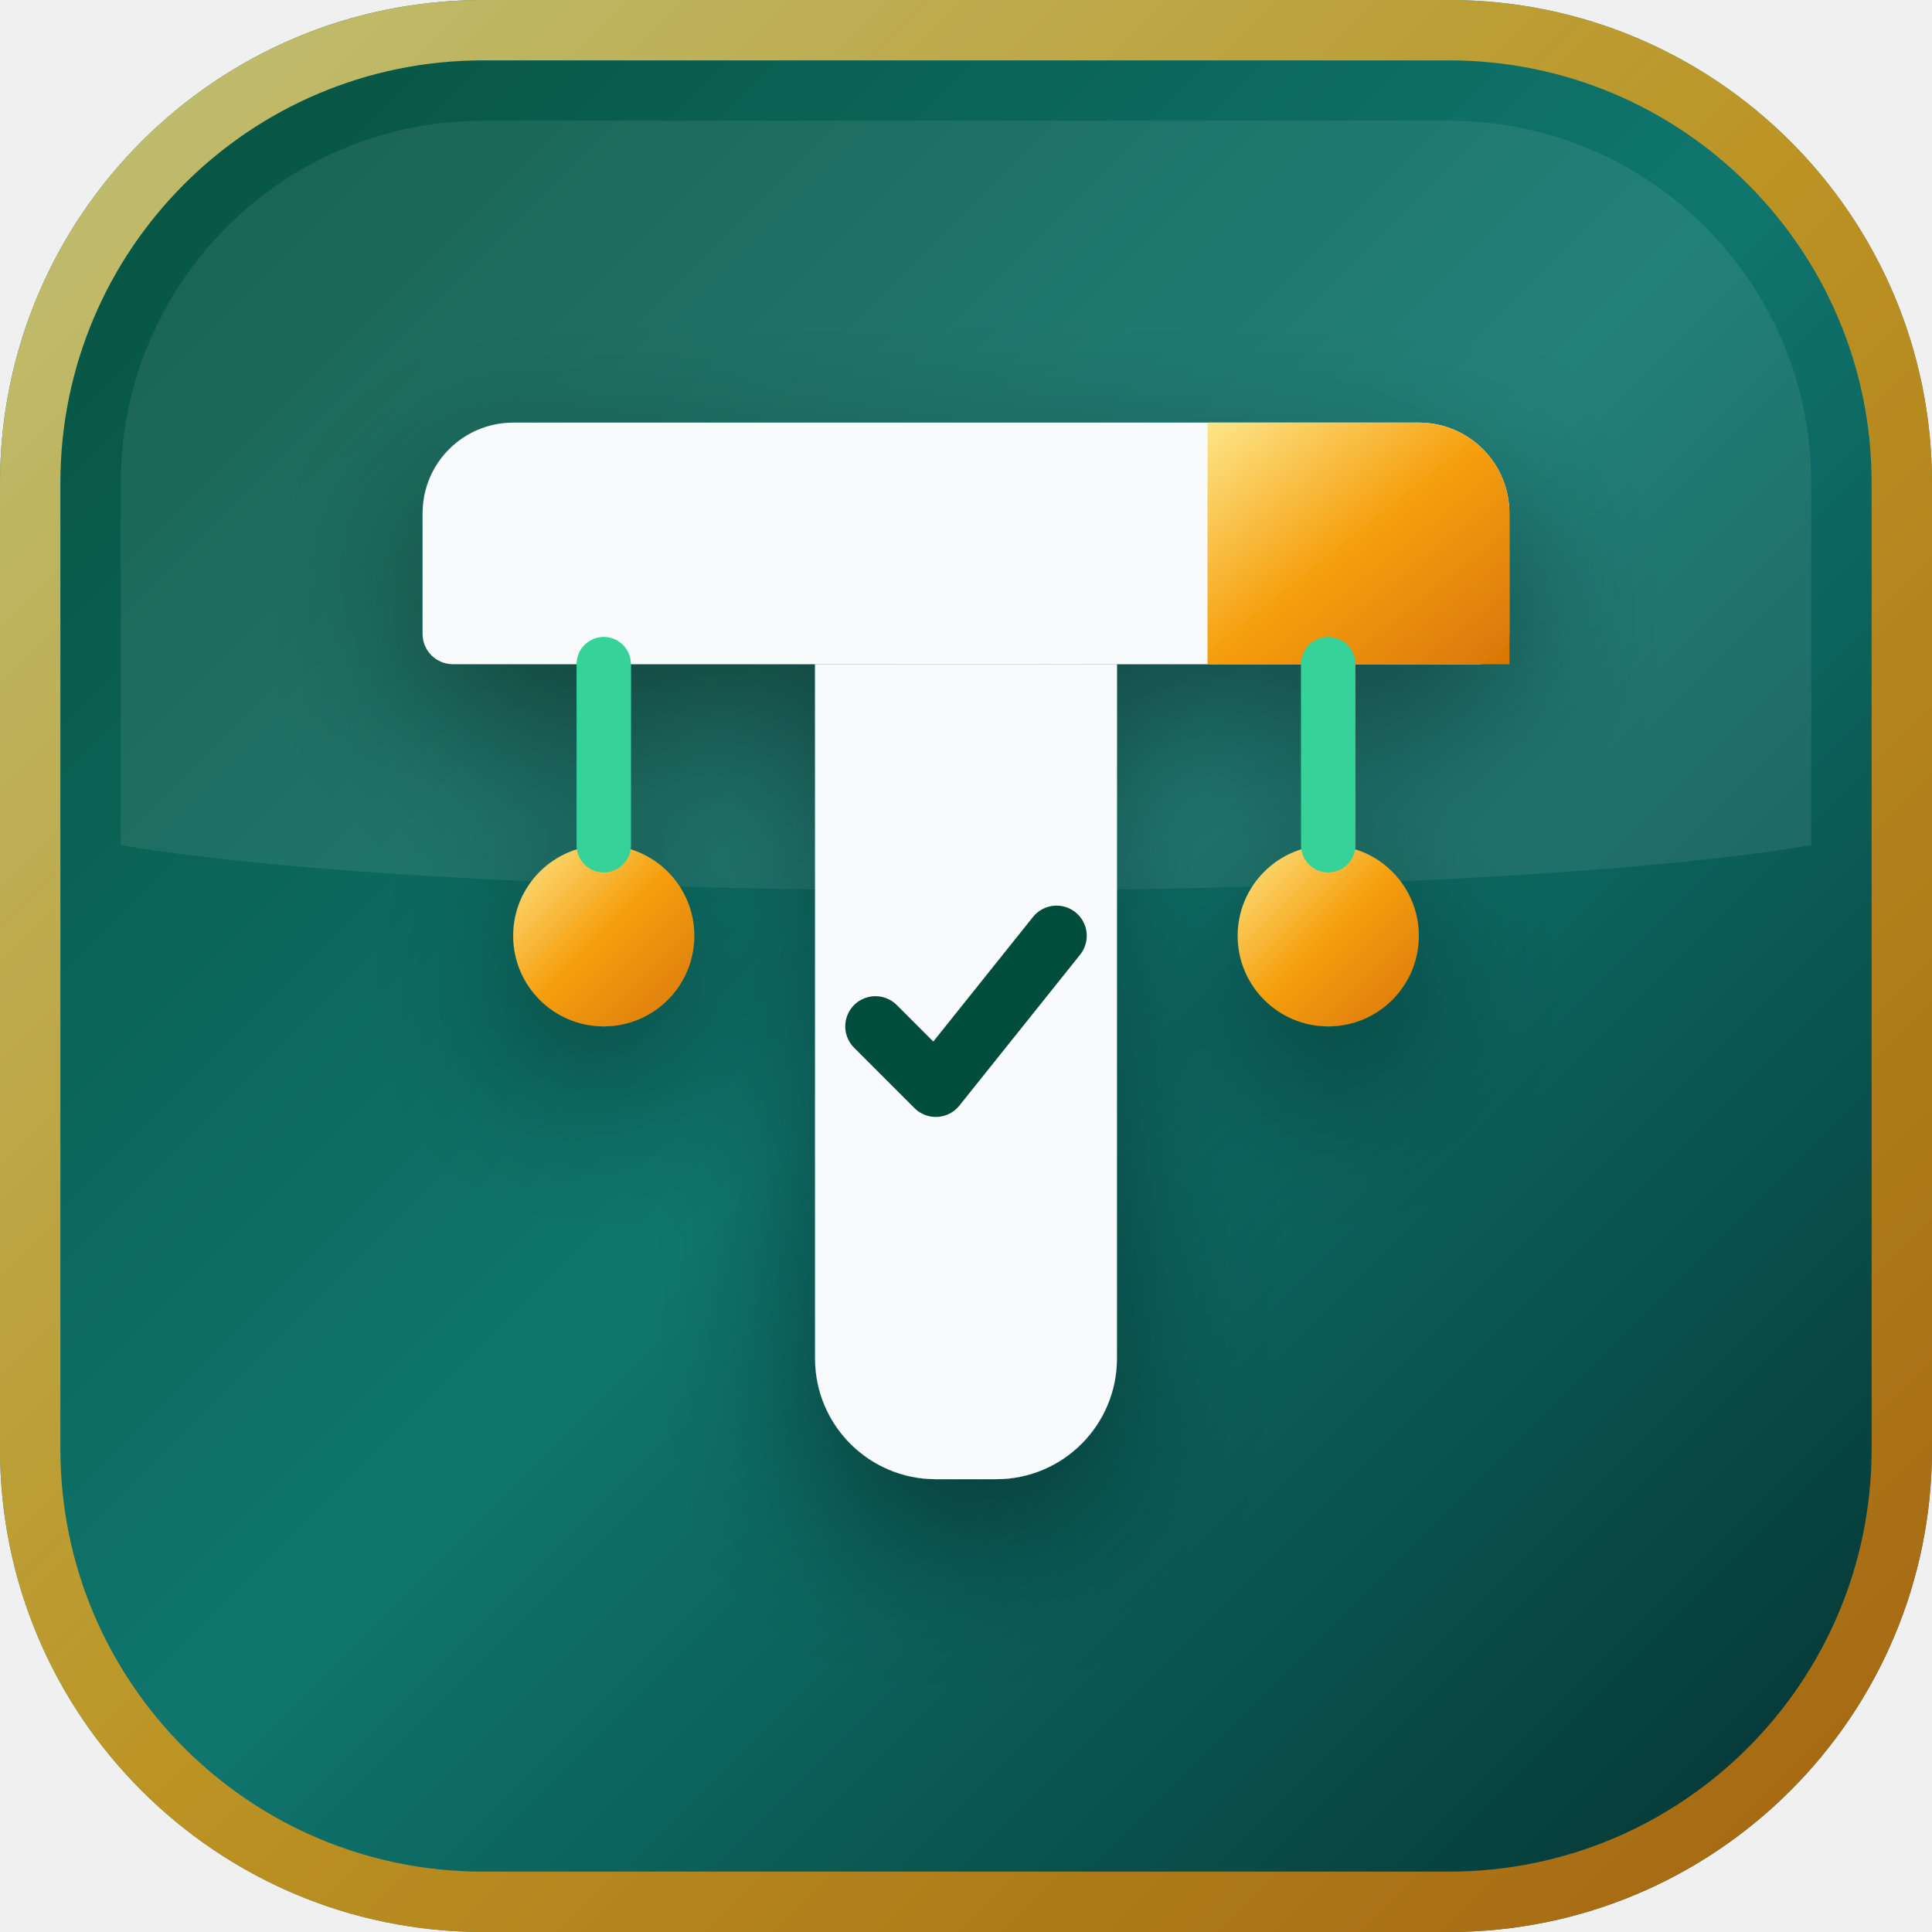
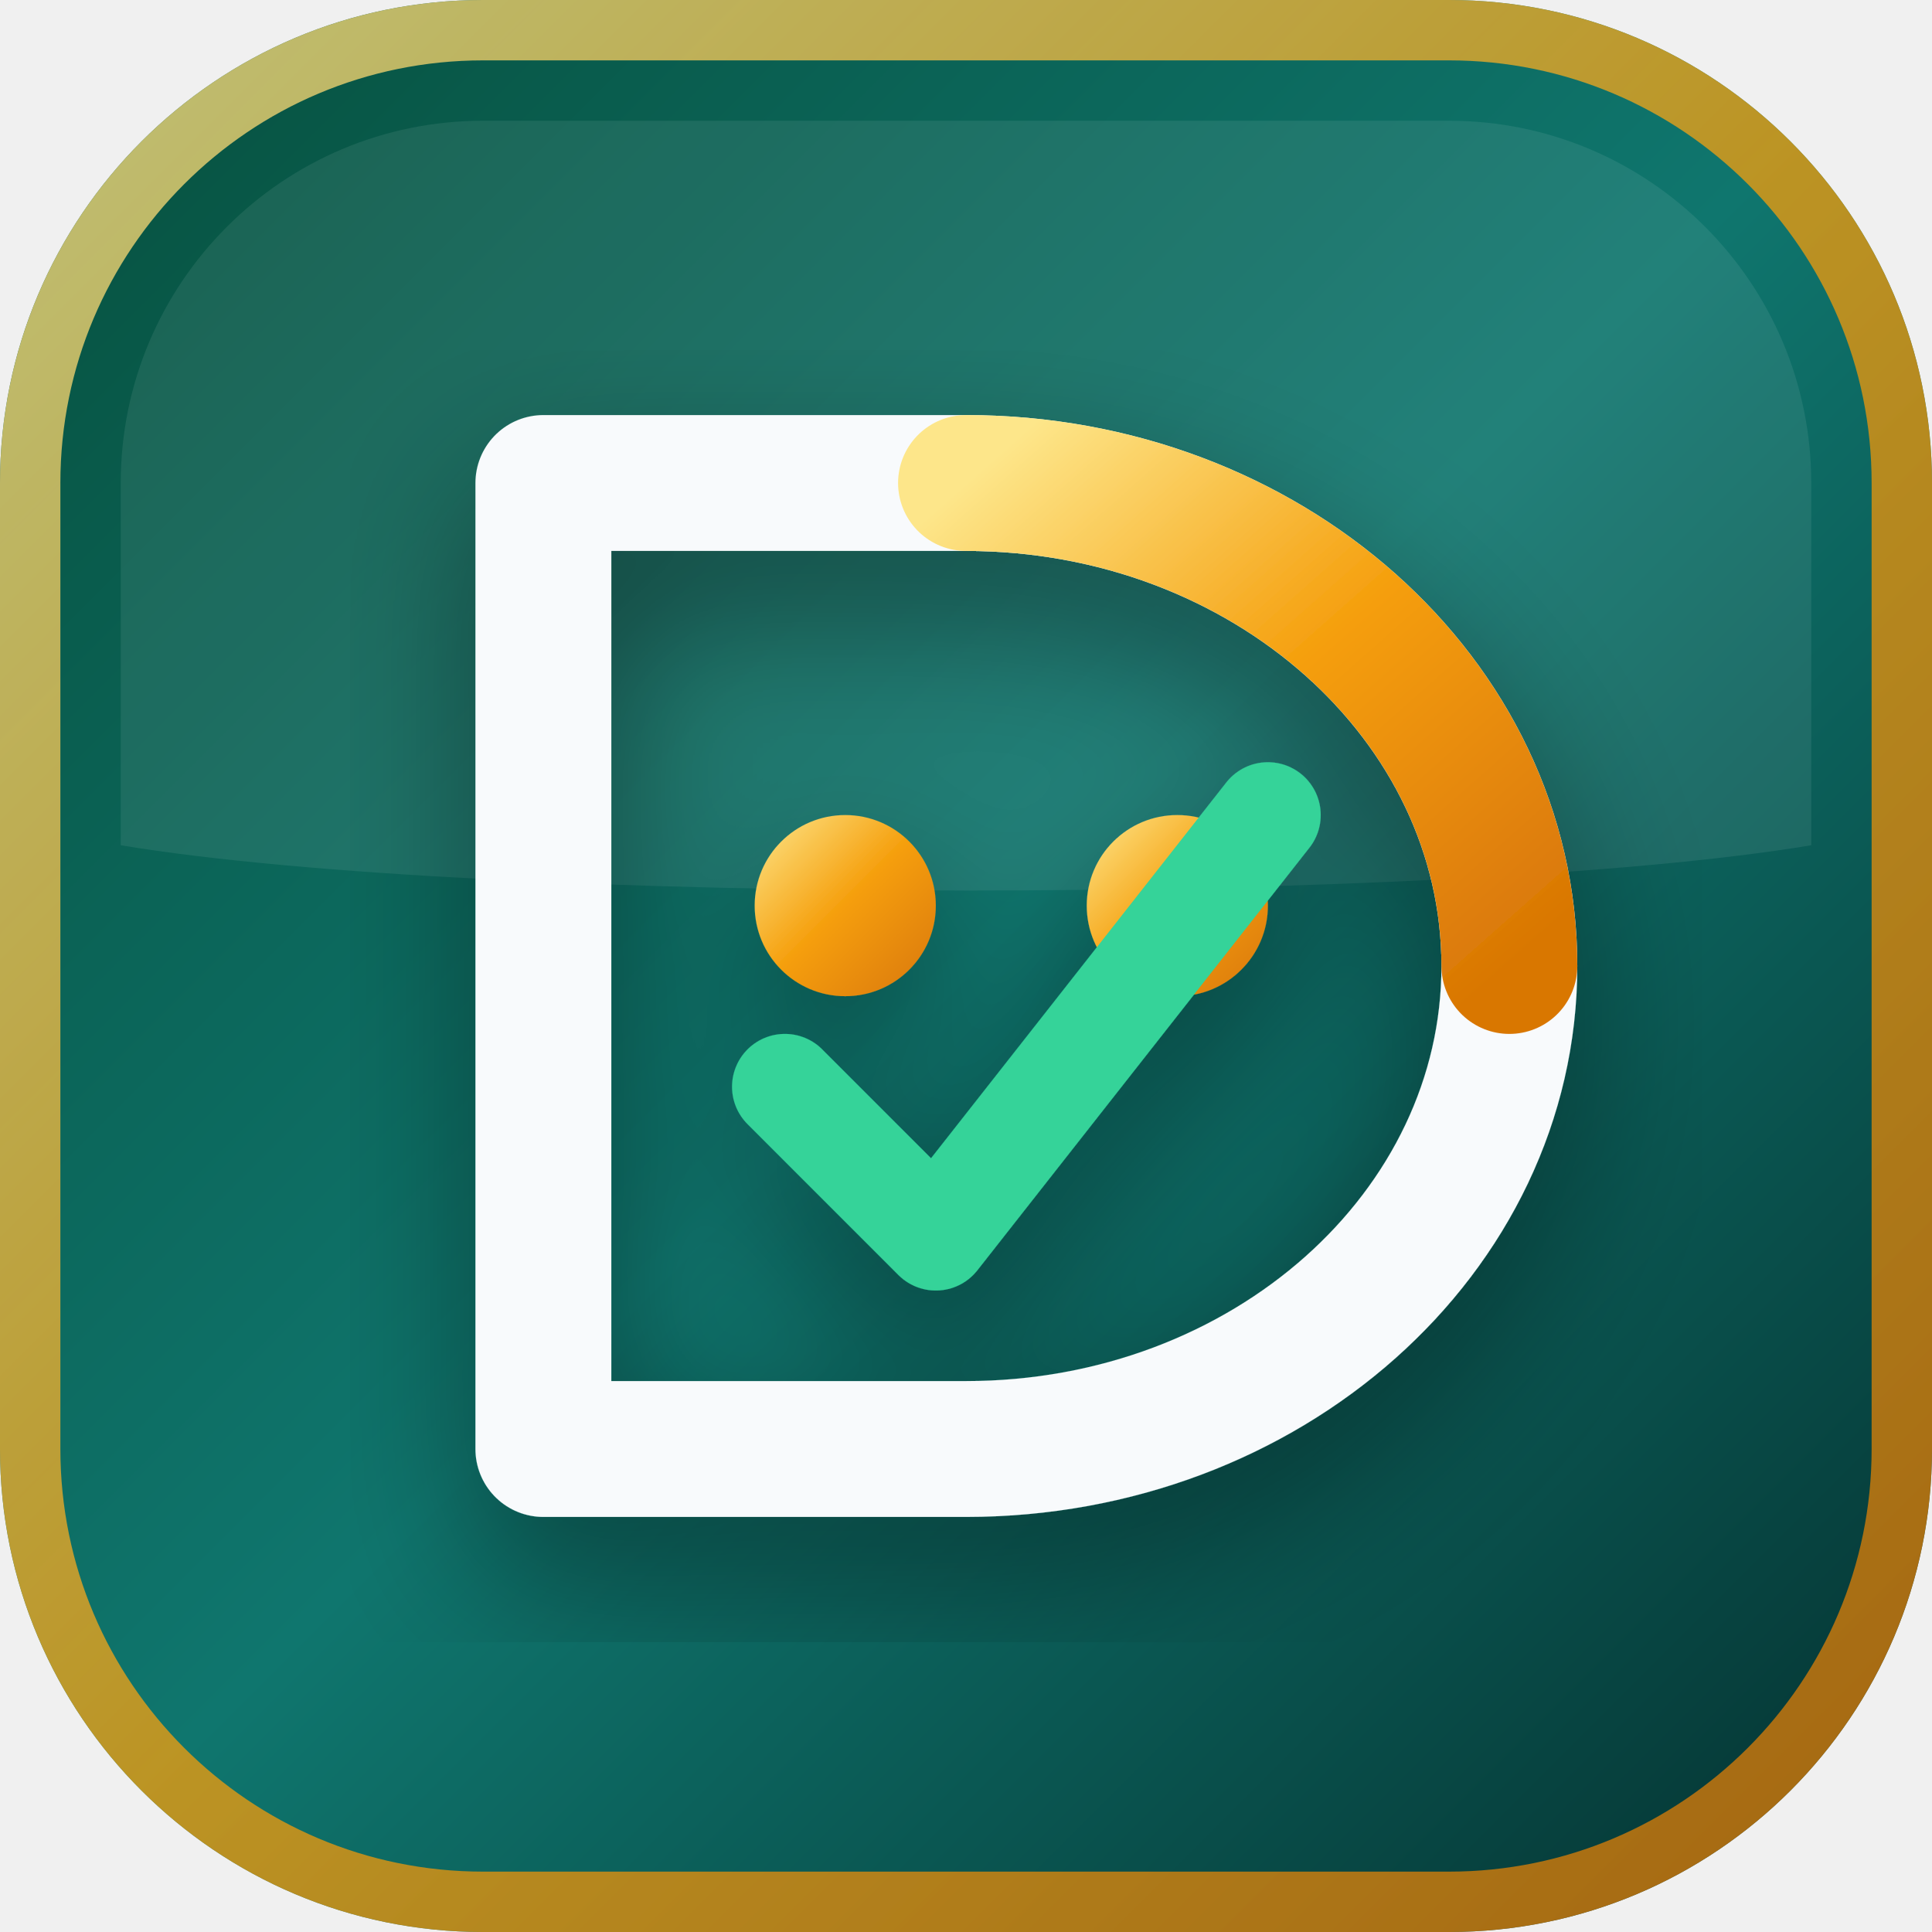
<svg xmlns="http://www.w3.org/2000/svg" viewBox="0 0 64 64" fill="none">
  <defs>
    <linearGradient id="favBg" x1="0%" y1="0%" x2="100%" y2="100%">
      <stop offset="0%" stop-color="#064E3B" />
      <stop offset="50%" stop-color="#0F766E" />
      <stop offset="100%" stop-color="#042F2E" />
    </linearGradient>
    <linearGradient id="favGold" x1="0%" y1="0%" x2="100%" y2="100%">
      <stop offset="0%" stop-color="#FDE68A" />
      <stop offset="50%" stop-color="#F59E0B" />
      <stop offset="100%" stop-color="#D97706" />
    </linearGradient>
    <filter id="favGlow" x="-20%" y="-20%" width="140%" height="140%">
      <feDropShadow dx="0" dy="2" stdDeviation="2.5" flood-color="#000000" flood-opacity="0.4" />
    </filter>
  </defs>
  <rect width="64" height="64" rx="16" fill="url(#favBg)" />
  <rect x="1" y="1" width="62" height="62" rx="15" stroke="url(#favGold)" stroke-width="2" stroke-opacity="0.75" />
  <path d="M4 16C4 9.373 9.373 4 16 4H48C54.627 4 60 9.373 60 16V28C48 30 16 30 4 28V16Z" fill="#FFFFFF" fill-opacity="0.08" />
  <g filter="url(#favGlow)">
-     <path d="M14 17C14 15.343 15.343 14 17 14H47C48.657 14 50 15.343 50 17V21C50 21.552 49.552 22 49 22H15C14.448 22 14 21.552 14 21V17Z" fill="#F8FAFC" />
-     <path d="M40 14H47C48.657 14 50 15.343 50 17V22H40V14Z" fill="url(#favGold)" />
-     <path d="M27 22H37V45C37 47.209 35.209 49 33 49H31C28.791 49 27 47.209 27 45V22Z" fill="#F8FAFC" />
-     <circle cx="20" cy="31" r="3" fill="url(#favGold)" />
-     <circle cx="44" cy="31" r="3" fill="url(#favGold)" />
-     <line x1="20" y1="22" x2="20" y2="28" stroke="#34D399" stroke-width="1.8" stroke-linecap="round" />
-     <line x1="44" y1="22" x2="44" y2="28" stroke="#34D399" stroke-width="1.8" stroke-linecap="round" />
-     <path d="M29 34L31 36L35 31" stroke="#064E3B" stroke-width="2" stroke-linecap="round" stroke-linejoin="round" />
+     <path d="M18 16H32C41.941 16 50 23.163 50 32C50 40.837 41.941 48 32 48H18V16Z" fill="none" stroke="#F8FAFC" stroke-width="4.5" stroke-linecap="round" stroke-linejoin="round" />
+     <path d="M32 16C41.941 16 50 23.163 50 32" fill="none" stroke="url(#favGold)" stroke-width="4.5" stroke-linecap="round" />
+     <circle cx="28" cy="30" r="3" fill="url(#favGold)" />
+     <circle cx="39" cy="30" r="3" fill="url(#favGold)" />
+     <path d="M26 36L31 41L42 27" stroke="#34D399" stroke-width="3.5" stroke-linecap="round" stroke-linejoin="round" />
  </g>
</svg>
